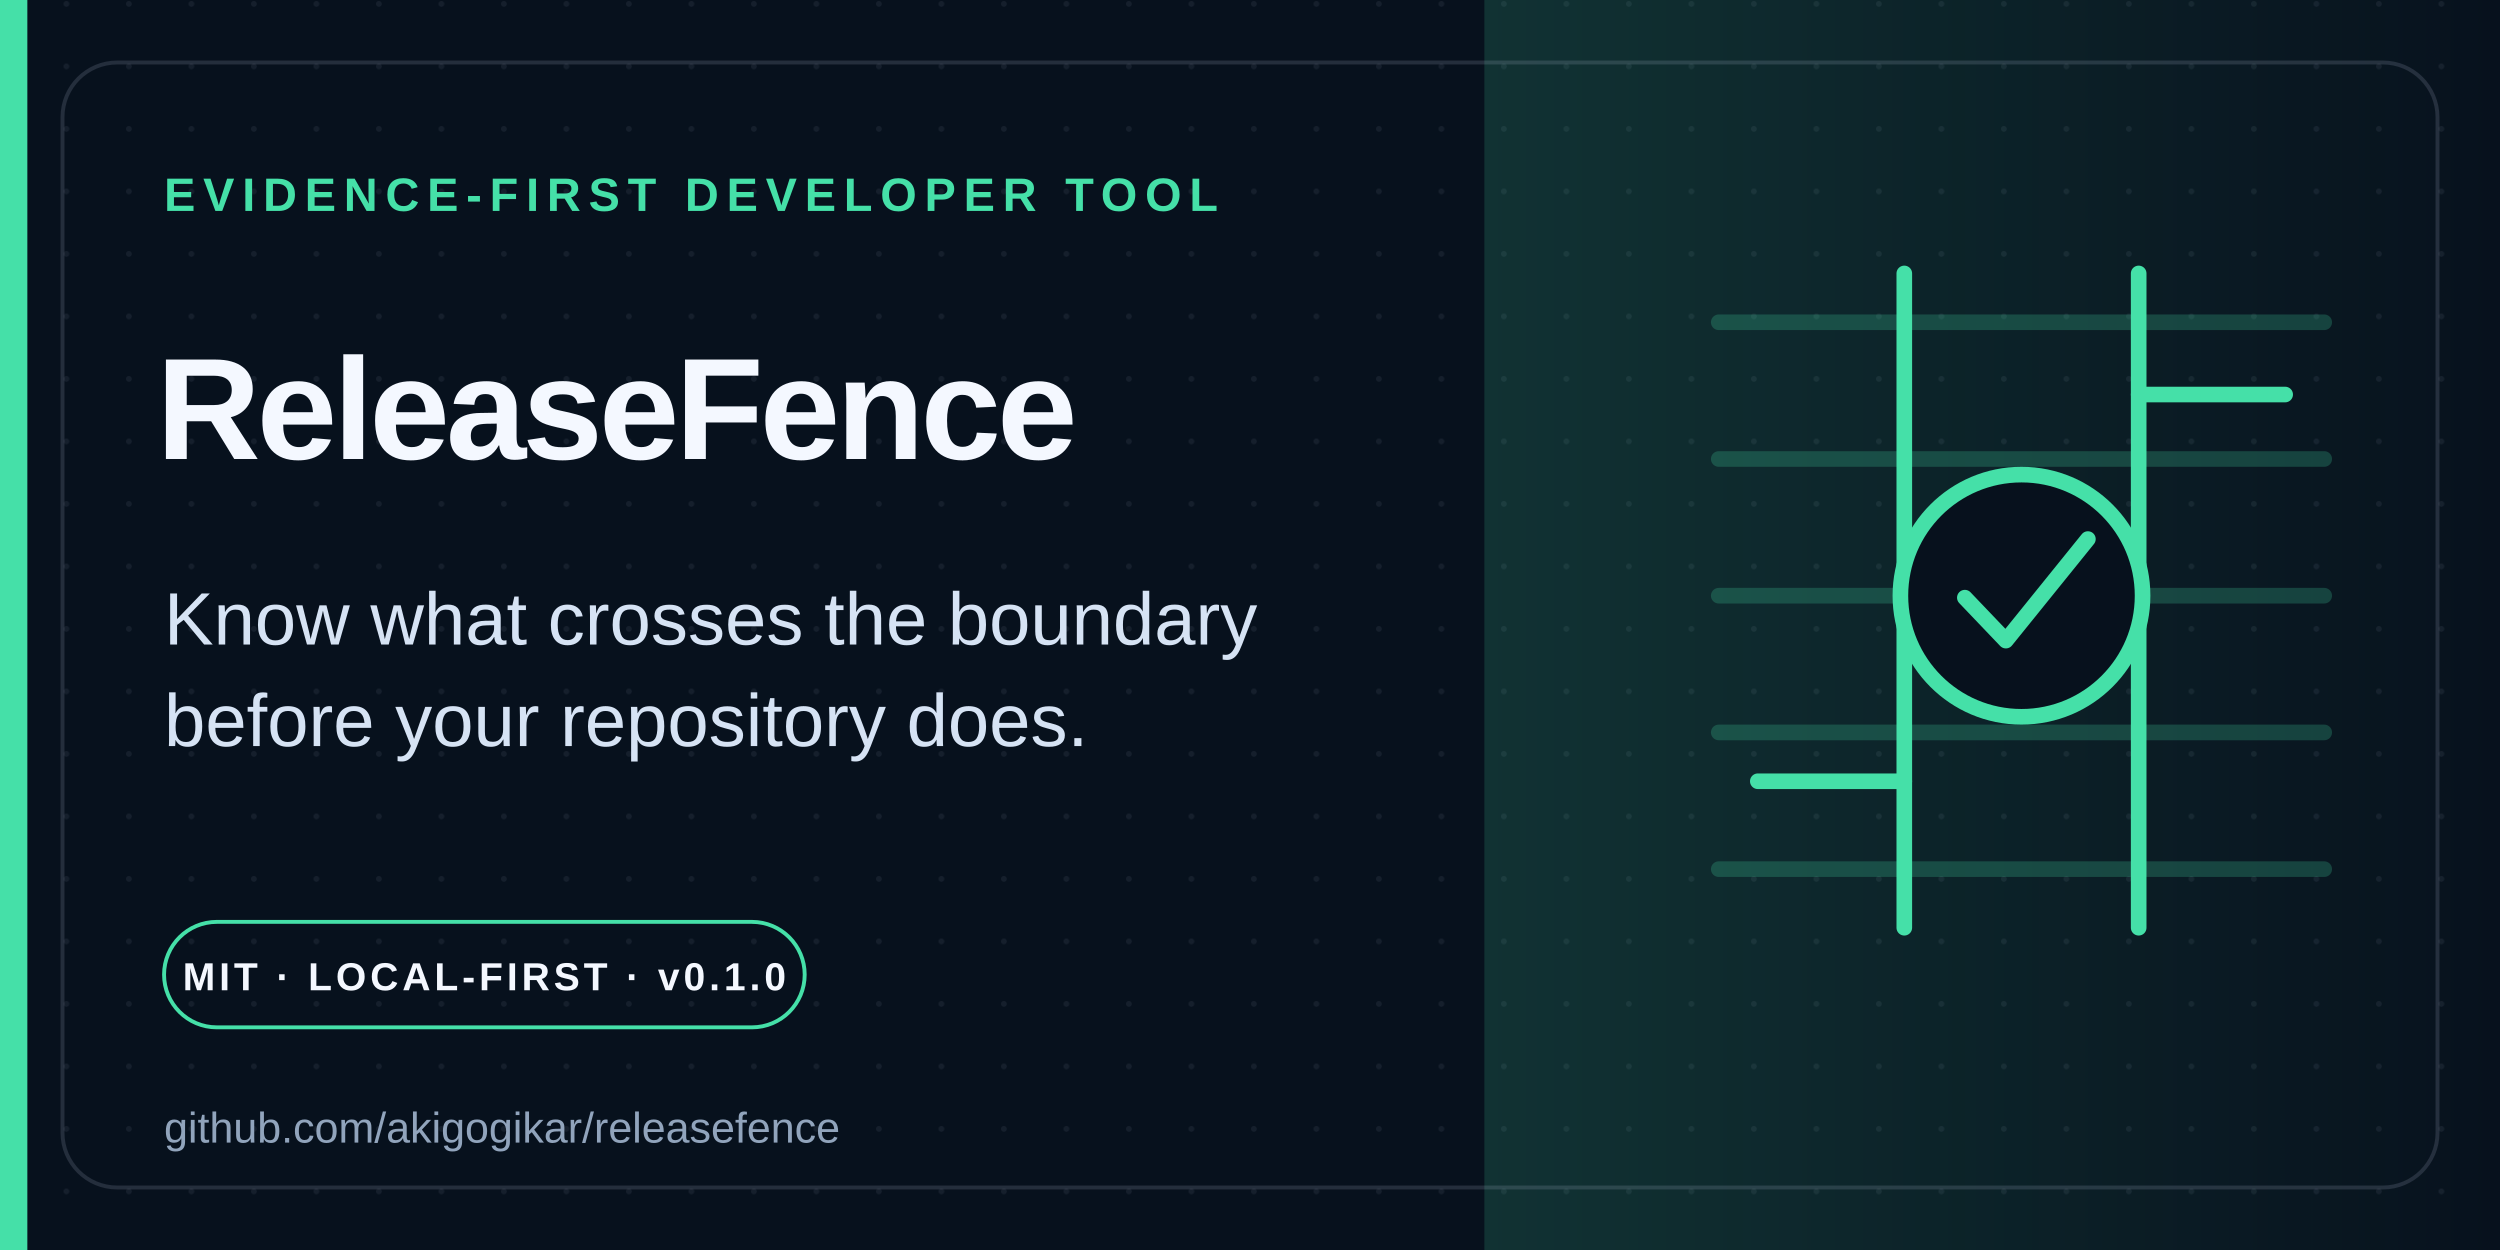
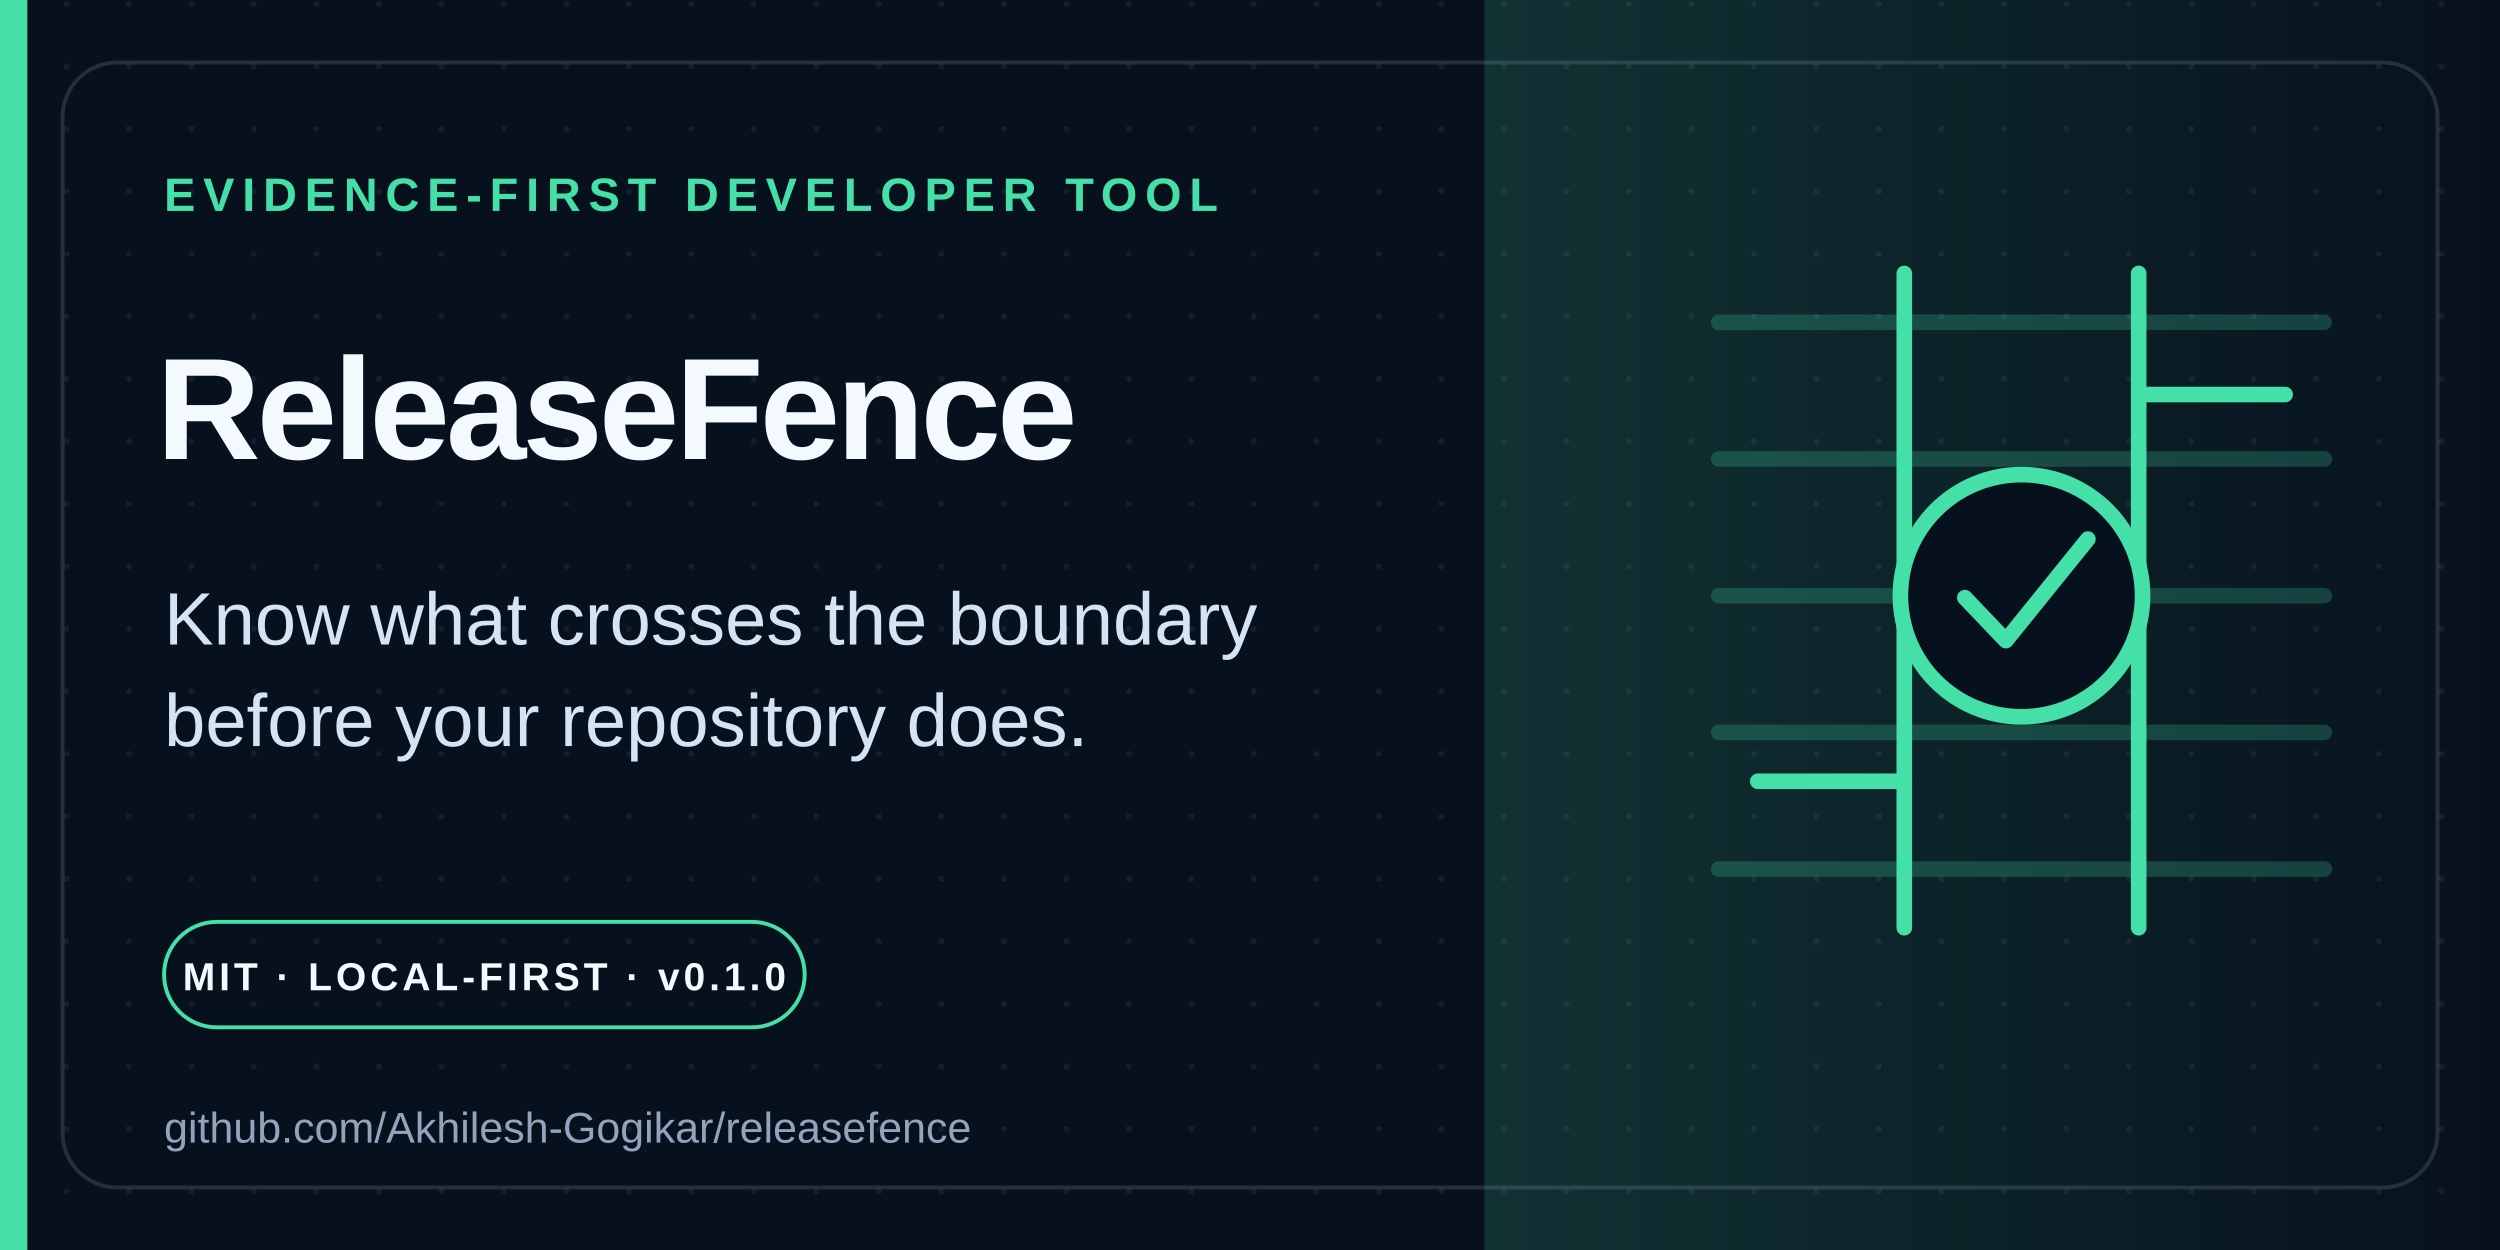
<svg xmlns="http://www.w3.org/2000/svg" width="1280" height="640" viewBox="0 0 1280 640" role="img" aria-labelledby="title desc">
  <rect width="1280" height="640" fill="#07111d" />
  <defs>
    <pattern id="dots" width="32" height="32" patternUnits="userSpaceOnUse">
      <circle cx="2" cy="2" r="1.5" fill="#d6e3ff" opacity=".07" />
    </pattern>
    <linearGradient id="fade" x1="0" x2="1">
      <stop stop-color="#45E0A8" stop-opacity=".16" />
      <stop offset="1" stop-color="#45E0A8" stop-opacity="0" />
    </linearGradient>
  </defs>
  <rect width="1280" height="640" fill="url(#dots)" />
  <rect width="14" height="640" fill="#45E0A8" />
  <rect x="760" width="520" height="640" fill="url(#fade)" />
  <text x="84" y="108" fill="#45E0A8" font-family="Arial, sans-serif" font-size="24" font-weight="700" letter-spacing="4">EVIDENCE-FIRST DEVELOPER TOOL</text>
  <text x="80" y="235" fill="#F4F8FF" font-family="Arial, sans-serif" font-size="74" font-weight="700" letter-spacing="-2">ReleaseFence</text>
  <text x="84" y="330" fill="#D6E3F4" font-family="Arial, sans-serif" font-size="38" font-weight="400">
    <tspan x="84">Know what crosses the boundary</tspan>
    <tspan x="84" dy="52">before your repository does.</tspan>
  </text>
  <g transform="translate(84 472)">
    <rect width="328" height="54" rx="27" fill="none" stroke="#45E0A8" stroke-width="2" />
    <text x="164" y="35" text-anchor="middle" fill="#F4F8FF" font-family="Arial, sans-serif" font-size="20" font-weight="700" letter-spacing="2">MIT · LOCAL-FIRST · v0.1.0</text>
  </g>
-   <text x="84" y="585" fill="#91A4BC" font-family="Arial, sans-serif" font-size="22">github.com/akigogikar/releasefence</text>
+   <text x="84" y="585" fill="#91A4BC" font-family="Arial, sans-serif" font-size="22">github.com/Akhilesh-Gogikar/releasefence</text>
  <g transform="translate(880 130)" stroke="#45E0A8" fill="none" stroke-width="8" stroke-linecap="round" stroke-linejoin="round">
    <path opacity=".22" d="M0 35H310M0 105H310M0 175H310M0 245H310M0 315H310" />
    <path d="M95 10V345M215 10V345" />
    <path d="M20 270H95M215 72H290" />
    <circle cx="155" cy="175" r="62" fill="#07111d" />
    <path d="M126 176l21 22 42-52" />
  </g>
  <rect x="32" y="32" width="1216" height="576" rx="28" fill="none" stroke="#D6E3FF" stroke-opacity=".14" stroke-width="2" />
</svg>
